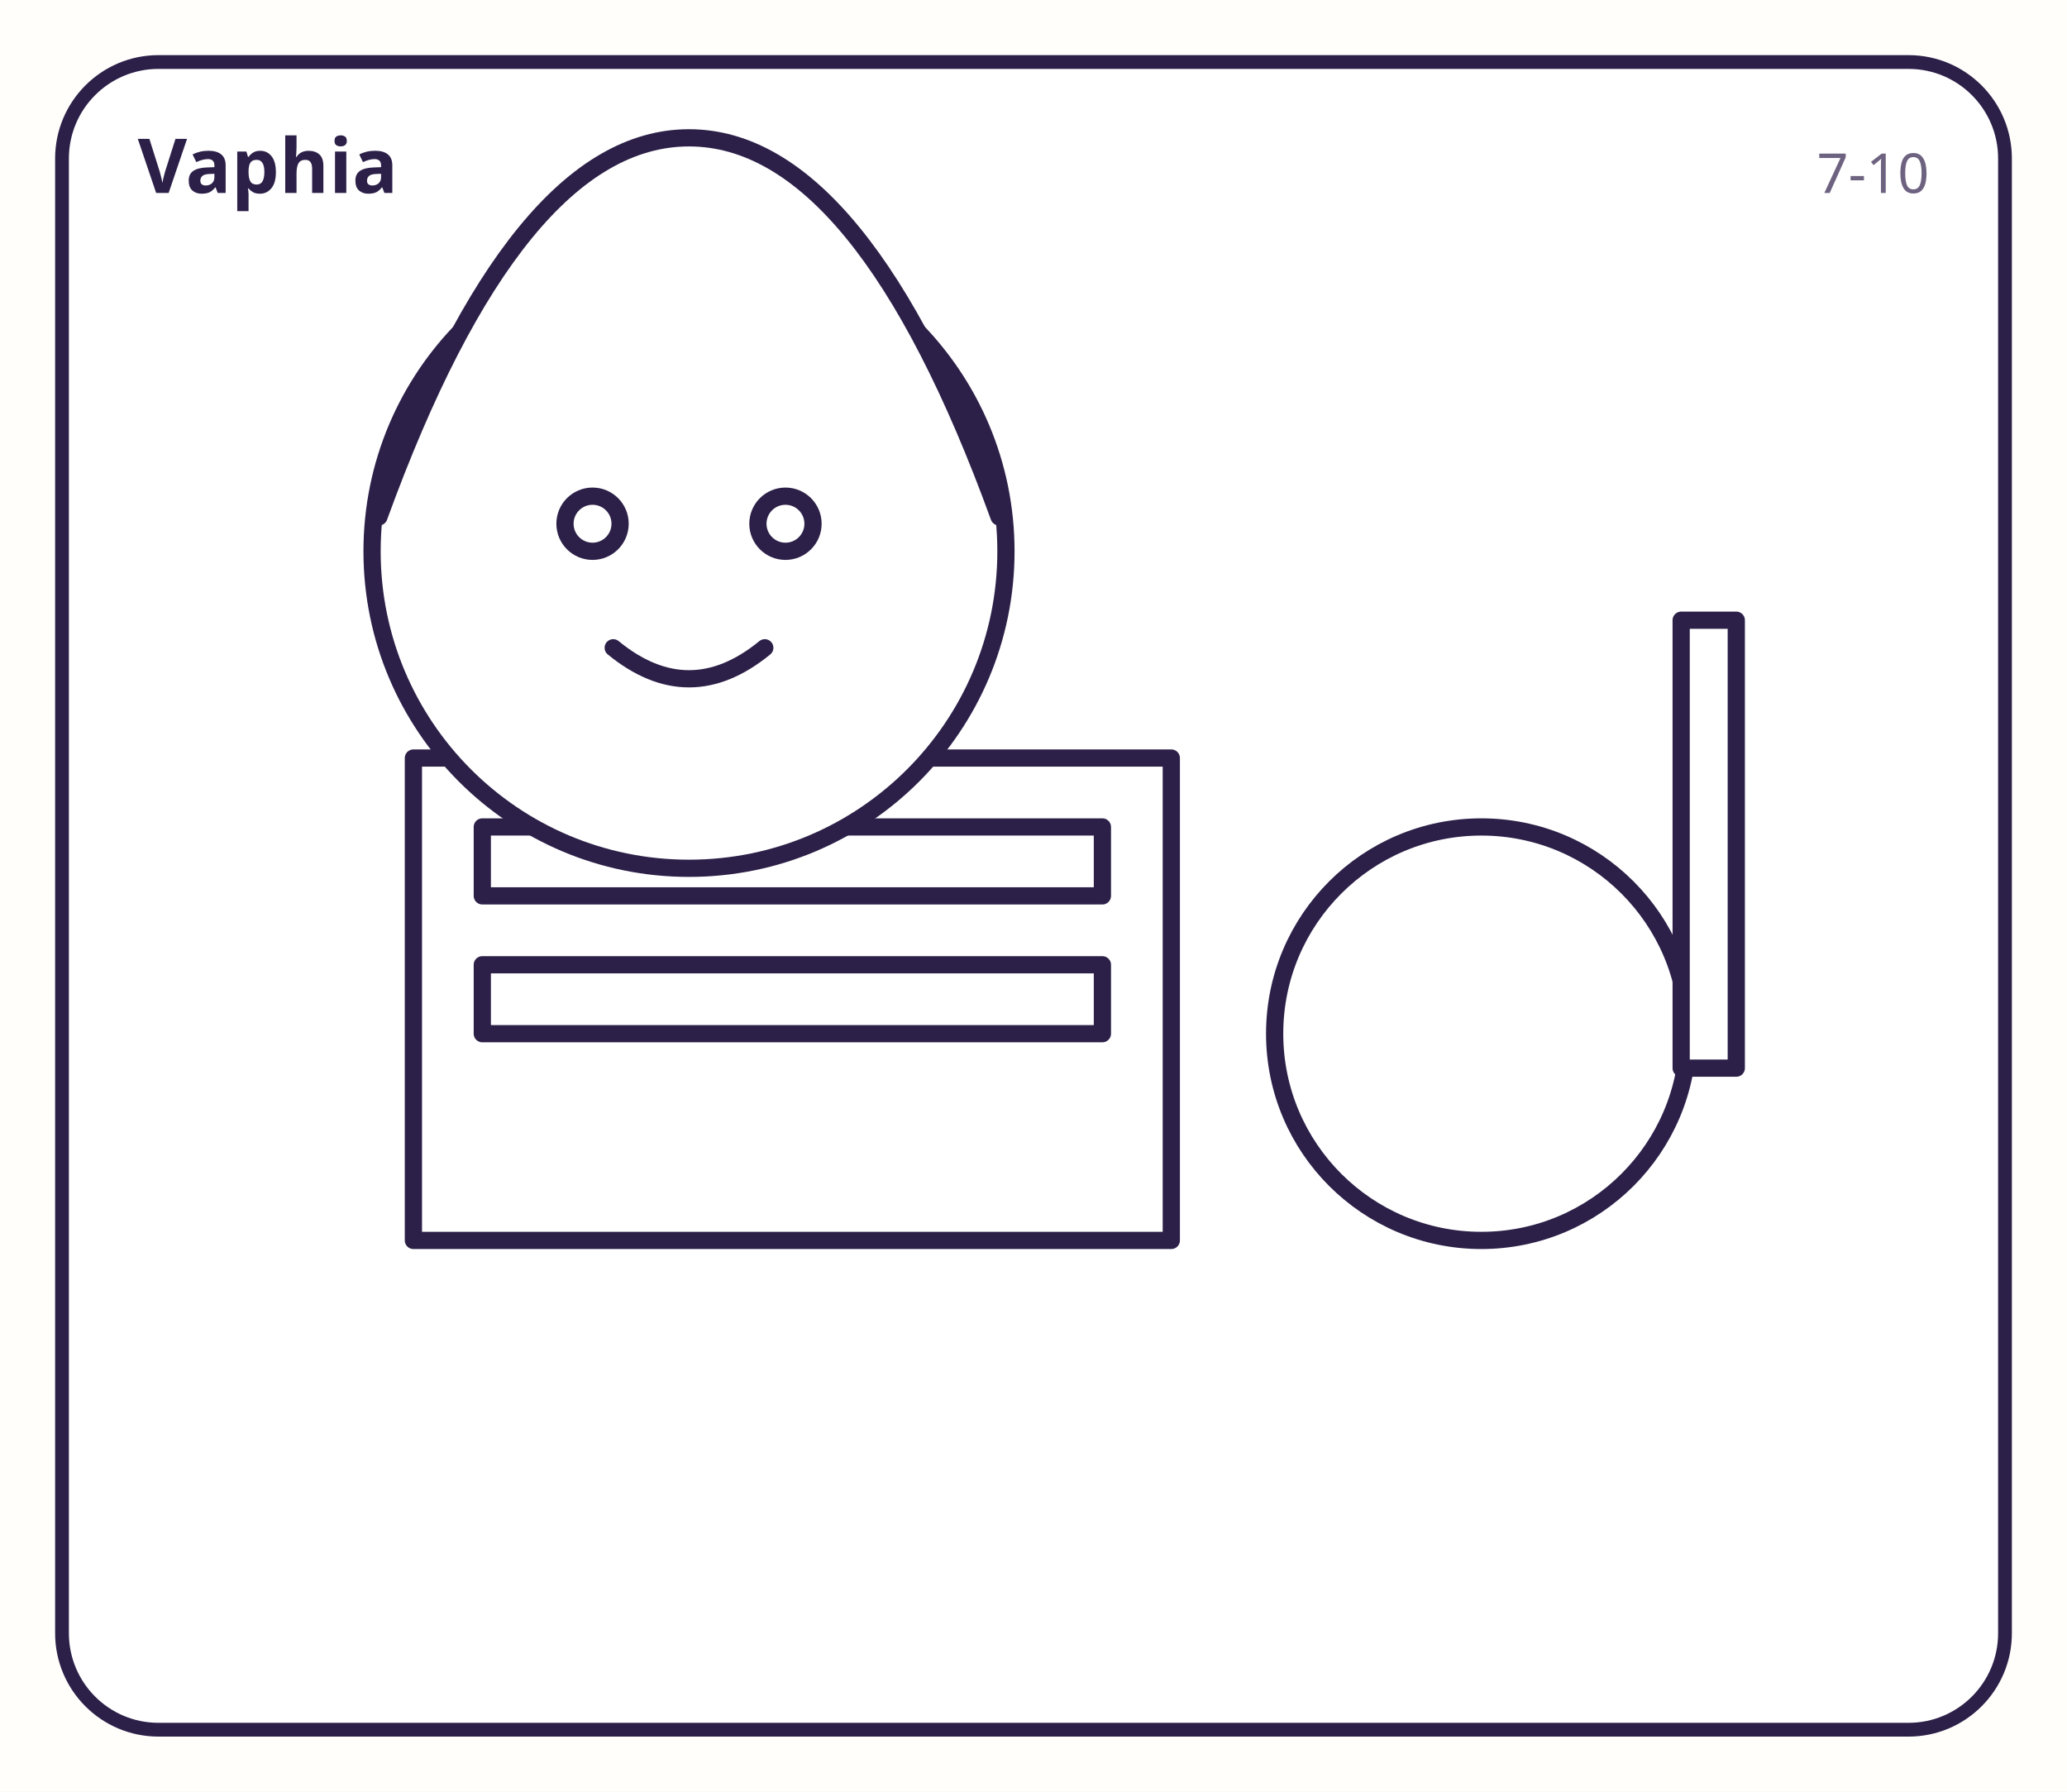
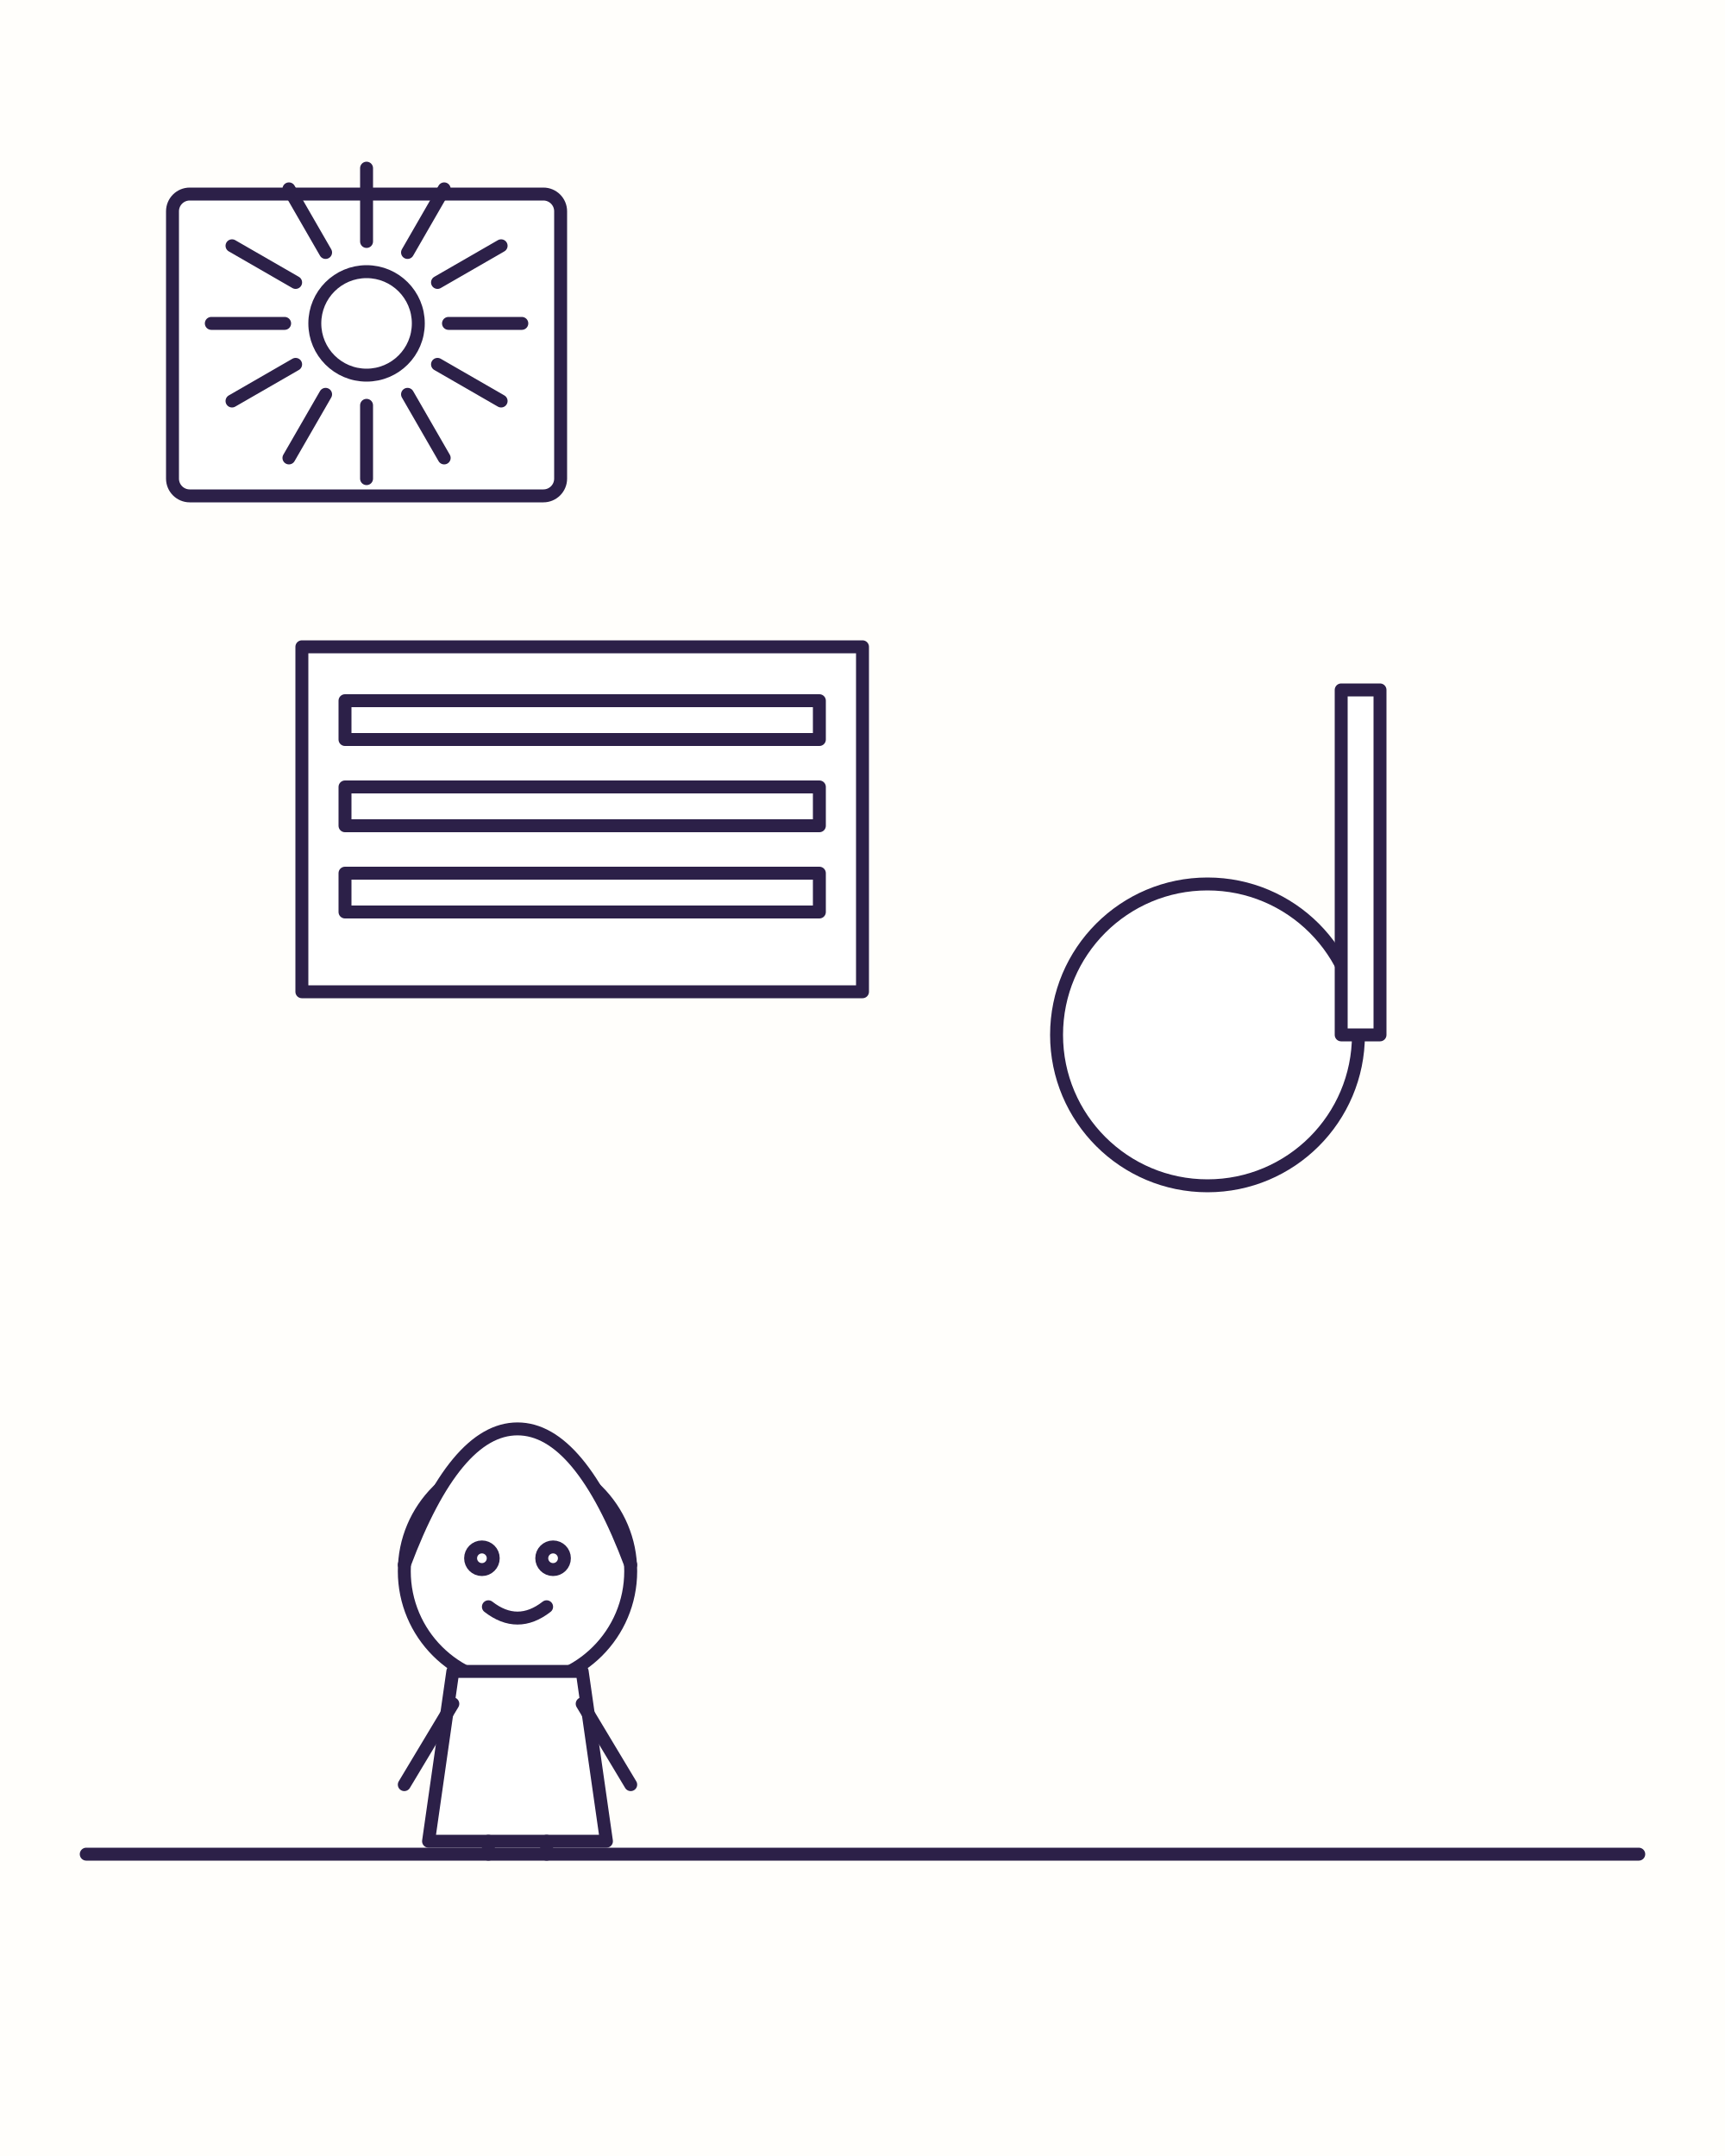
- <svg xmlns="http://www.w3.org/2000/svg" viewBox="0 0 600 520" role="img" aria-label="Music Room">
-   <rect width="600" height="520" fill="#fffefb" />
-   <rect x="18" y="18" width="564" height="484" rx="28" fill="#fff" stroke="#2c2048" stroke-width="4" />
-   <text x="40" y="56" font-family="Nunito, ui-rounded, sans-serif" font-size="22" font-weight="800" fill="#2c2048">Vaphia</text>
-   <text x="560" y="56" text-anchor="end" font-family="Nunito, ui-rounded, sans-serif" font-size="16" fill="#6d6280">7-10</text>
-   <g fill="#fff" stroke="#2c2048" stroke-linejoin="round" stroke-linecap="round" stroke-width="5">
-     <rect x="120" y="220" width="220" height="140" />
-     <rect x="140" y="240" width="180" height="20" />
-     <rect x="140" y="280" width="180" height="20" />
-     <circle cx="430" cy="300" r="60" />
-     <rect x="488" y="180" width="16" height="130" />
-     <circle cx="200" cy="160" r="92" />
-     <path d="M110 150 q40 -110 90 -110 q50 0 90 110" />
-     <circle cx="172" cy="152" r="8" />
-     <circle cx="228" cy="152" r="8" />
-     <path d="M178 188 q22 18 44 0" fill="none" />
+ <svg xmlns="http://www.w3.org/2000/svg" viewBox="0 0 800 1000" role="img" aria-label="Music Room">
+   <rect width="800" height="1000" fill="#fffefb" />
+   <g fill="#fff" stroke="#2c2048" stroke-linejoin="round" stroke-linecap="round" stroke-width="6">
+     <rect x="80" y="90" width="180" height="140" rx="8" />
+     <circle cx="170" cy="150" r="24" />
+     <line x1="208.0" y1="150.0" x2="242.0" y2="150.0" />
+     <line x1="202.9" y1="169.0" x2="232.4" y2="186.0" />
+     <line x1="189.0" y1="182.9" x2="206.0" y2="212.4" />
+     <line x1="170.0" y1="188.0" x2="170.0" y2="222.0" />
+     <line x1="151.0" y1="182.9" x2="134.0" y2="212.4" />
+     <line x1="137.1" y1="169.0" x2="107.6" y2="186.0" />
+     <line x1="132.0" y1="150.0" x2="98.0" y2="150.0" />
+     <line x1="137.1" y1="131.0" x2="107.6" y2="114.0" />
+     <line x1="151.0" y1="117.1" x2="134.0" y2="87.6" />
+     <line x1="170.0" y1="112.0" x2="170.0" y2="78.0" />
+     <line x1="189.0" y1="117.1" x2="206.0" y2="87.6" />
+     <line x1="202.9" y1="131.0" x2="232.4" y2="114.0" />
+     <rect x="140" y="300" width="260" height="160" />
+     <rect x="160" y="325" width="220" height="18" />
+     <rect x="160" y="365" width="220" height="18" />
+     <rect x="160" y="405" width="220" height="18" />
+     <circle cx="560" cy="480" r="70" />
+     <rect x="622" y="320" width="18" height="160" />
+     <circle cx="240" cy="728.75" r="52.5" />
+     <path d="M187.5 725.75 q23.625 -63.0 52.5 -63.0 q28.875 0 52.5 63.0" />
+     <circle cx="223.5" cy="722.75" r="5.25" />
+     <circle cx="256.5" cy="722.75" r="5.25" />
+     <path d="M226.5 745.25 q13.5 10.5 27.0 0" fill="none" />
+     <path d="M210.0 775.25 L198.75 854.0 h82.5 L270.0 775.25 Z" />
+     <line x1="226.5" y1="854.0" x2="226.5" y2="860" />
+     <line x1="253.5" y1="854.0" x2="253.5" y2="860" />
+     <line x1="210.0" y1="790.25" x2="187.5" y2="827.75" />
+     <line x1="270.0" y1="790.25" x2="292.5" y2="827.75" />
+     <line x1="40" y1="860" x2="760" y2="860" />
  </g>
</svg>
